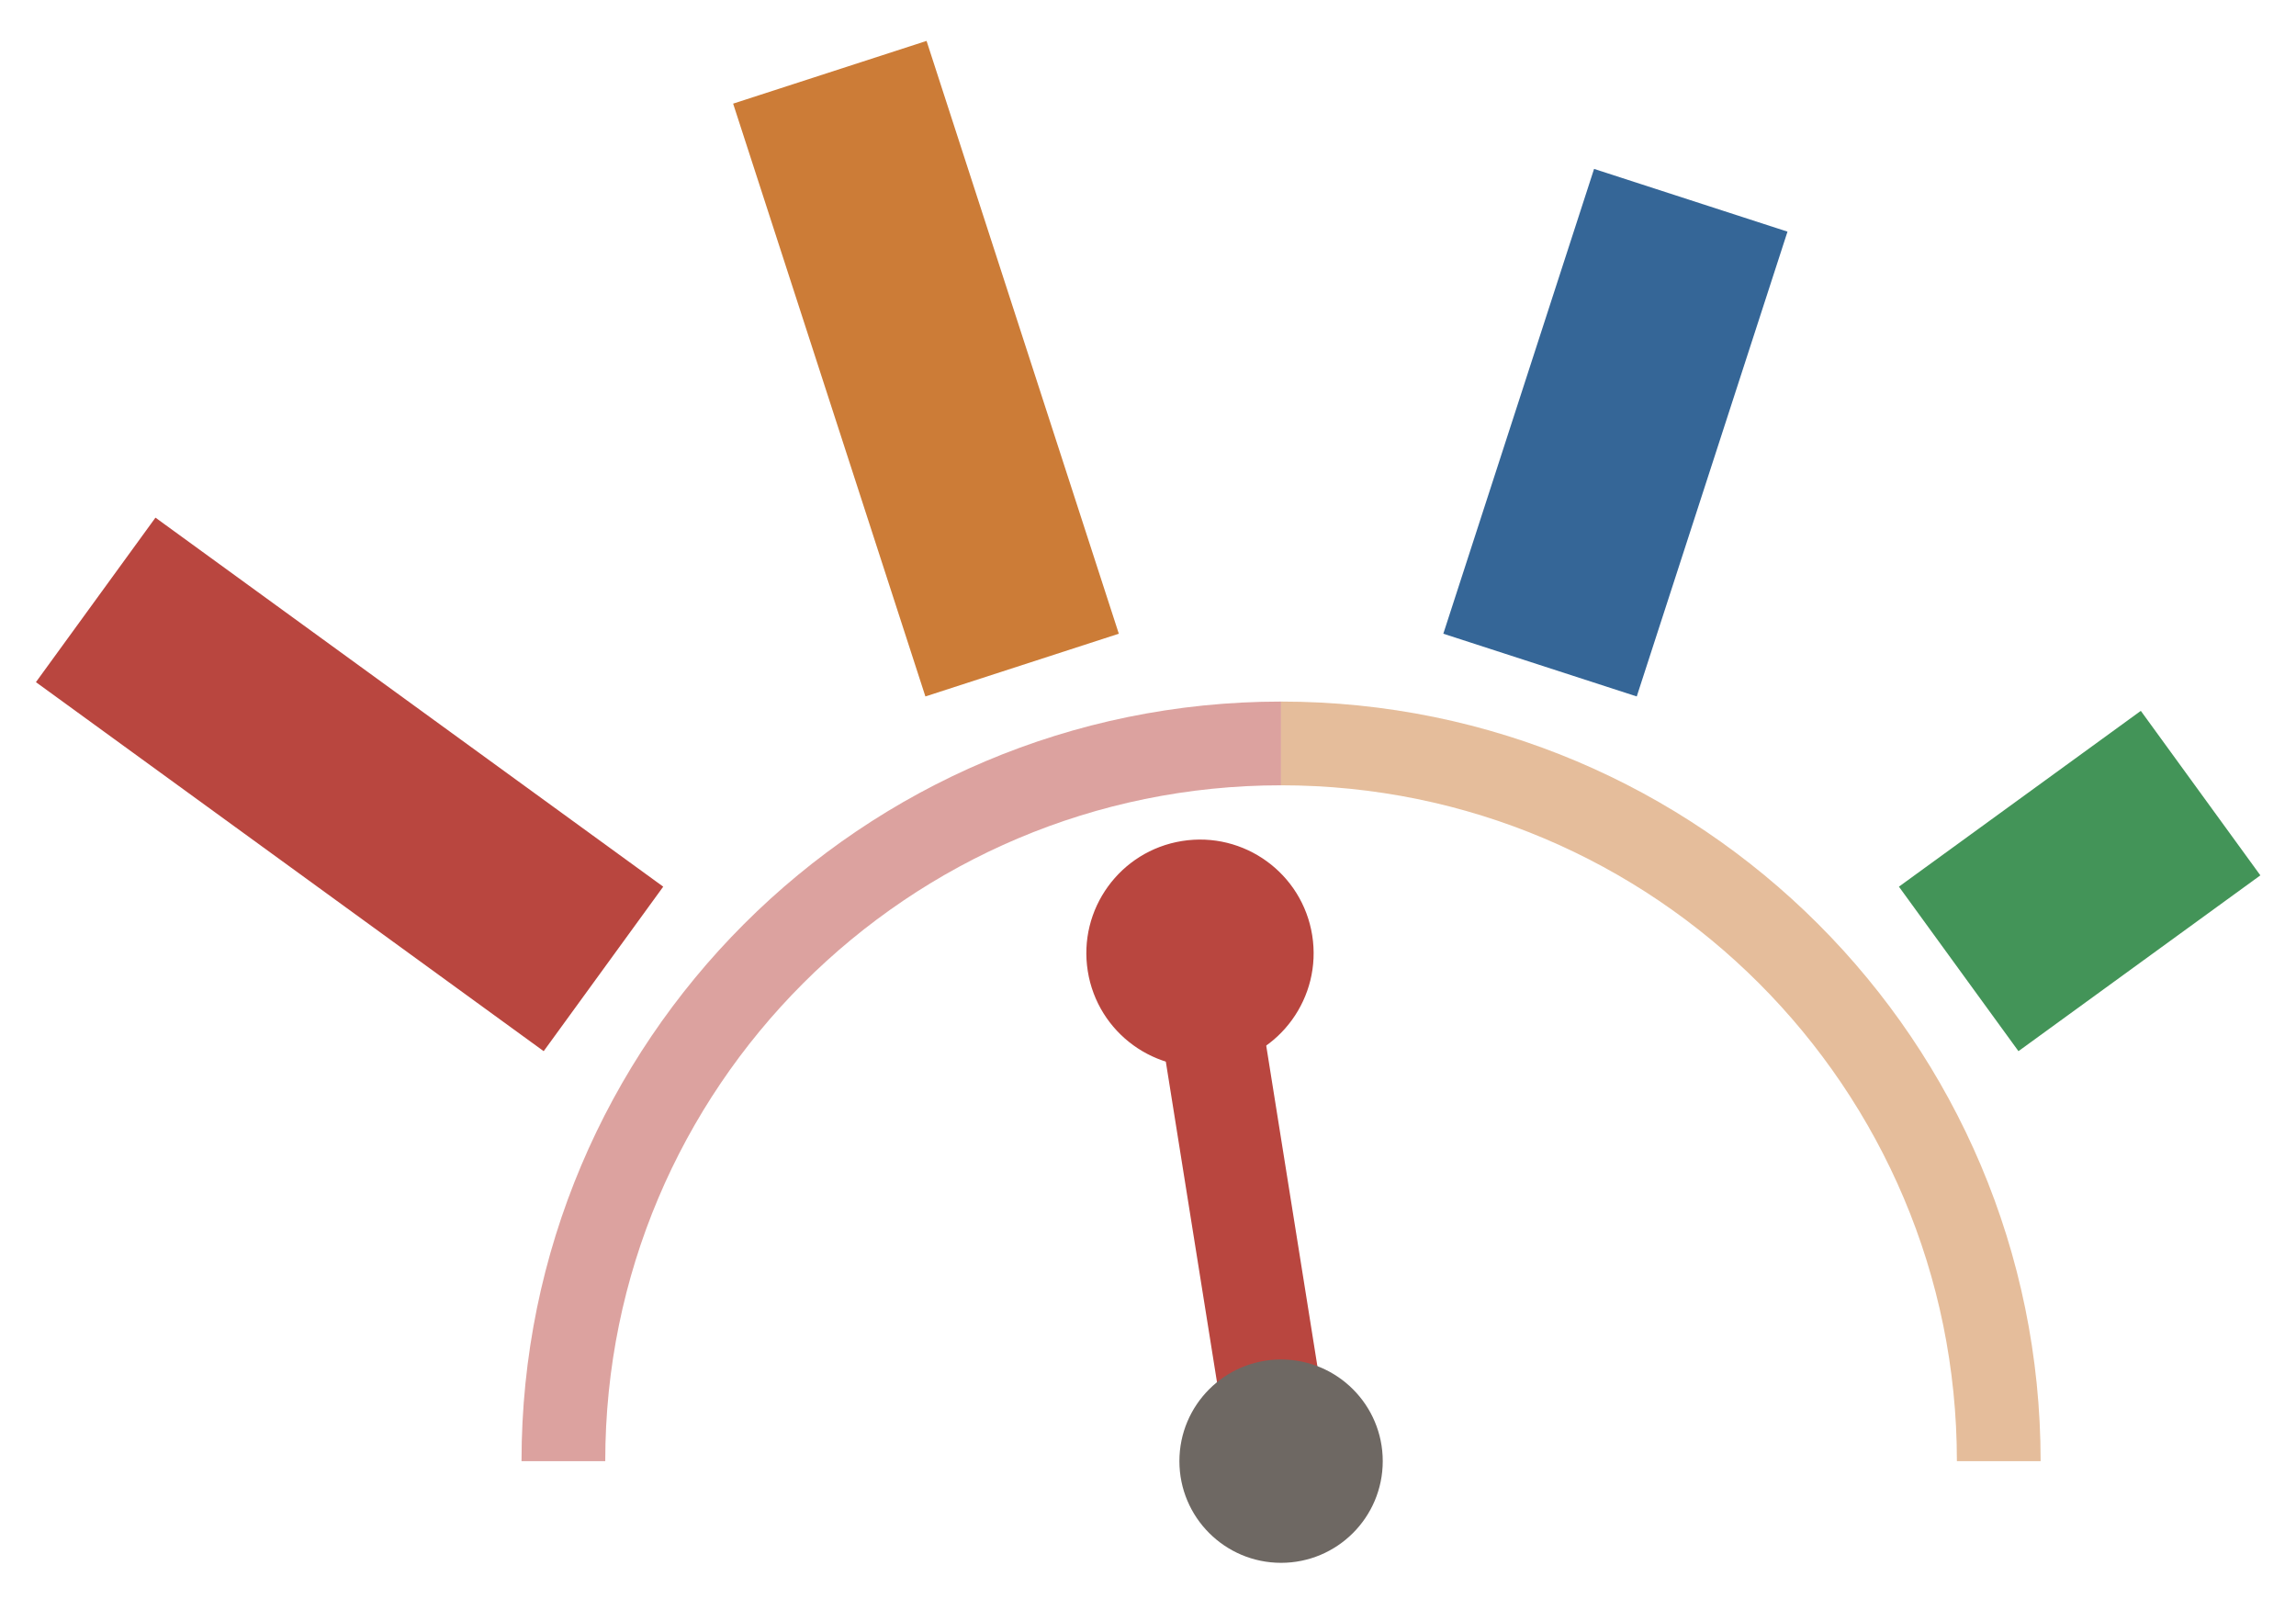
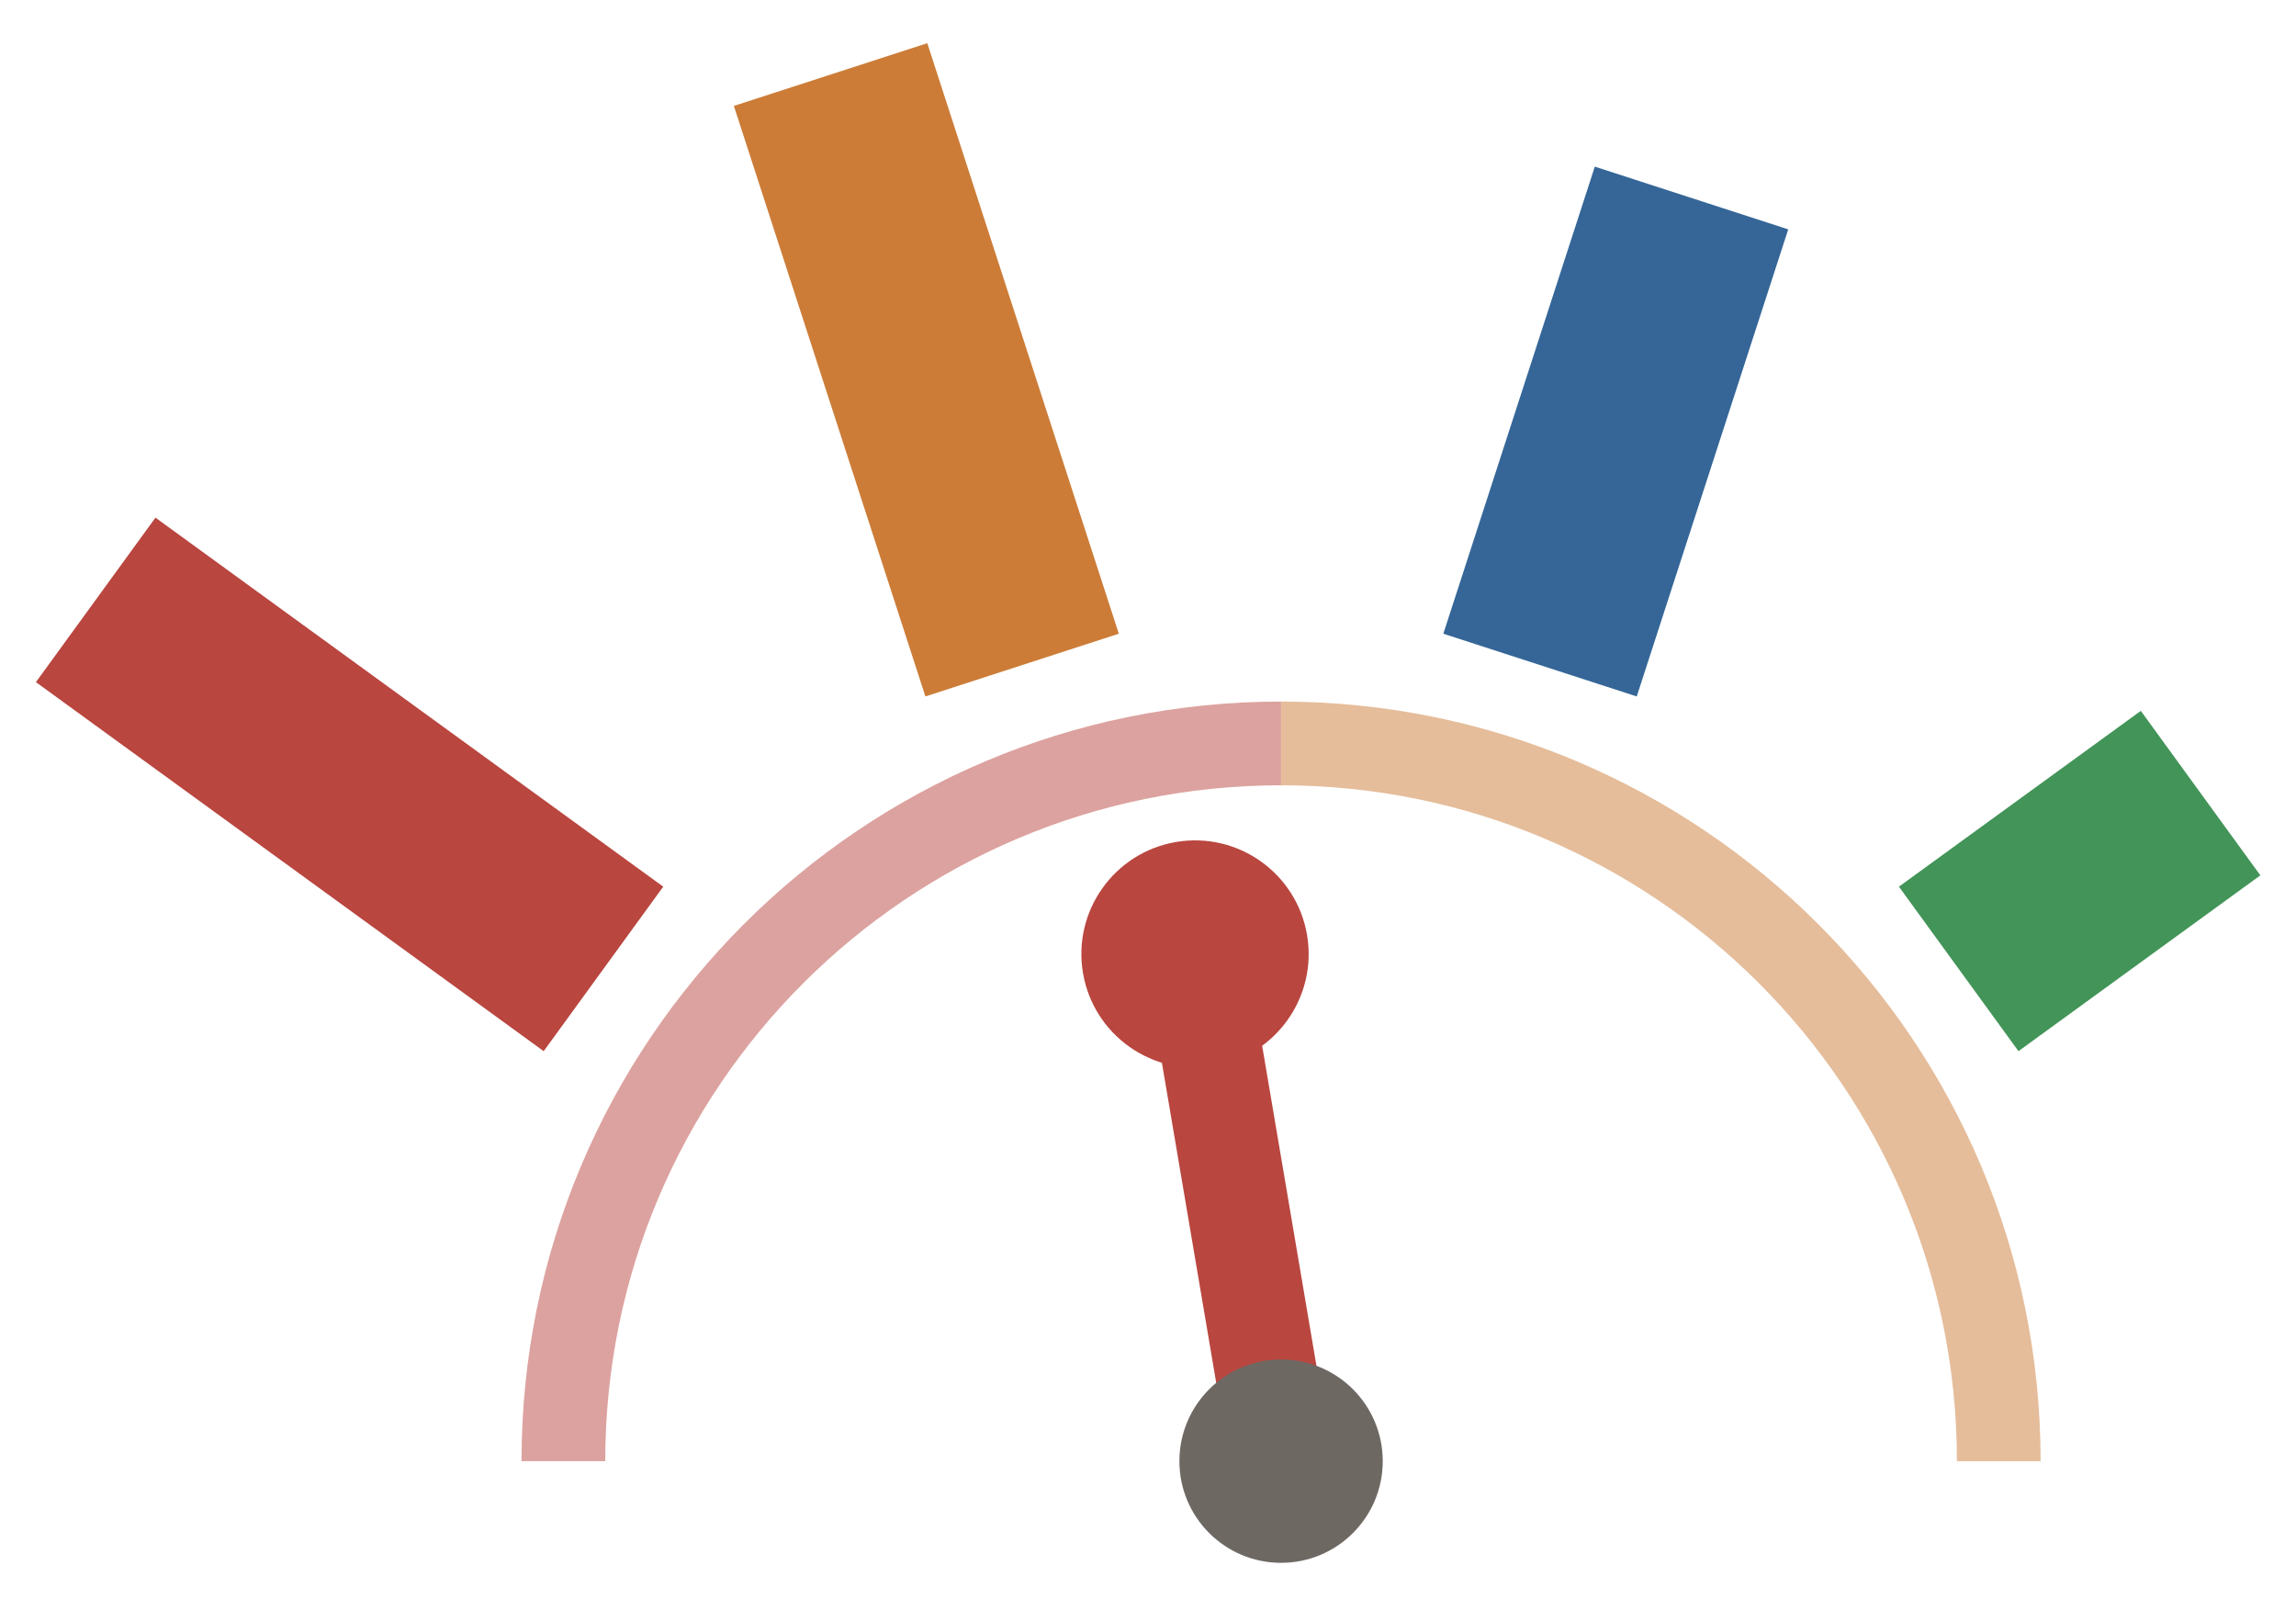
<svg xmlns="http://www.w3.org/2000/svg" viewBox="0.58 0.07 38.39 26.73">
  <path d="M 10 24.5 A 12 12 0 0 1 22 12.5" fill="none" stroke="#b9463f" stroke-width="1.4" opacity="0.5" />
  <path d="M 22 12.5 A 12 12 0 0 1 34 24.5" fill="none" stroke="#cc7c37" stroke-width="1.4" opacity="0.5" />
  <line x1="10.67" y1="16.27" x2="2.18" y2="10.1" stroke="#b9463f" stroke-width="3.4" stroke-linecap="butt" stroke-dasharray="10.5 10.5" />
-   <line x1="17.67" y1="11.19" x2="14.43" y2="1.2" stroke="#cc7c37" stroke-width="3.4" stroke-linecap="butt" stroke-dasharray="10.42 10.5" />
-   <line x1="26.33" y1="11.19" x2="29.57" y2="1.2" stroke="#356697" stroke-width="3.4" stroke-linecap="butt" stroke-dasharray="8.17 10.5" />
+   <line x1="17.67" y1="11.19" x2="14.43" y2="1.2" stroke="#cc7c37" stroke-width="3.4" stroke-linecap="butt" stroke-dasharray="10.38 10.5" />
+   <line x1="26.33" y1="11.19" x2="29.57" y2="1.2" stroke="#356697" stroke-width="3.4" stroke-linecap="butt" stroke-dasharray="8.21 10.5" />
  <line x1="33.33" y1="16.27" x2="41.82" y2="10.1" stroke="#439458" stroke-width="3.4" stroke-linecap="butt" stroke-dasharray="5 10.5" />
  <g transform="translate(22, 24.5)">
-     <g transform="rotate(-9.07)">
+     <g transform="rotate(-9.63)">
      <line x1="0" y1="0" x2="0" y2="-8.6" stroke="#b9463f" stroke-width="1.7" stroke-linecap="round" />
      <circle cx="0" cy="-8.6" r="1.9" fill="#b9463f" />
    </g>
  </g>
  <circle cx="22" cy="24.5" r="1.7" fill="#6e6863" />
</svg>
